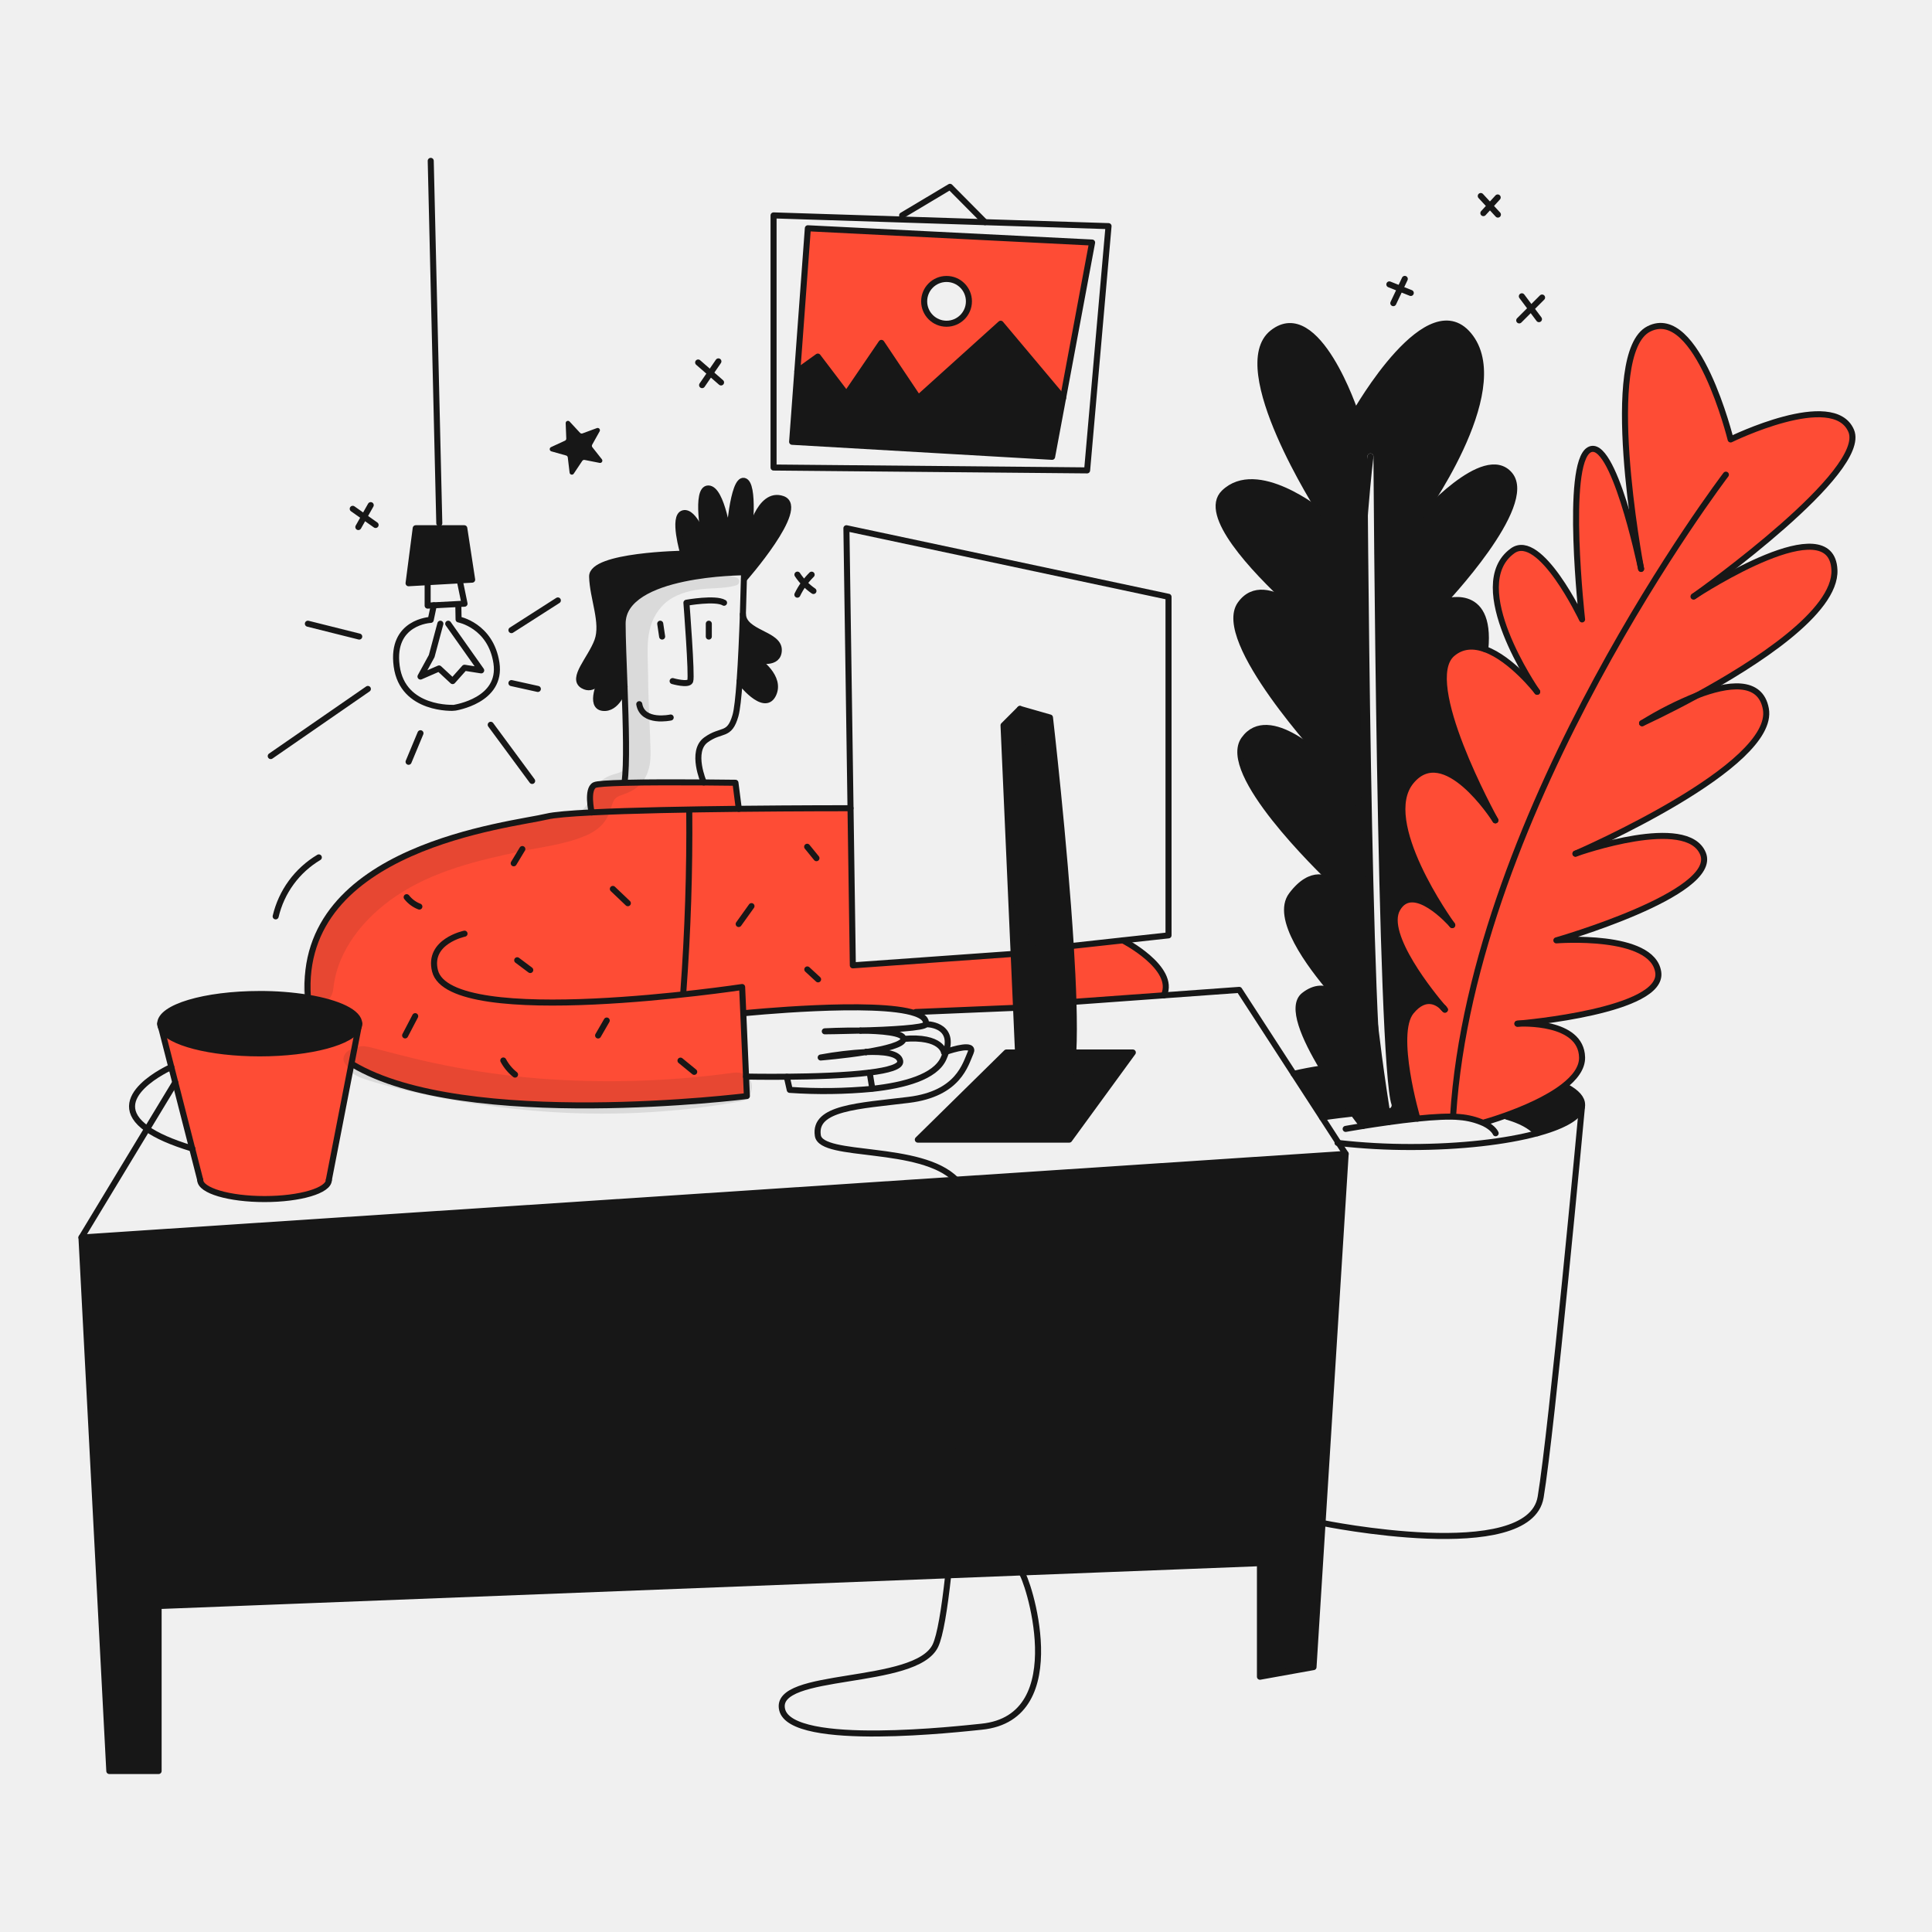
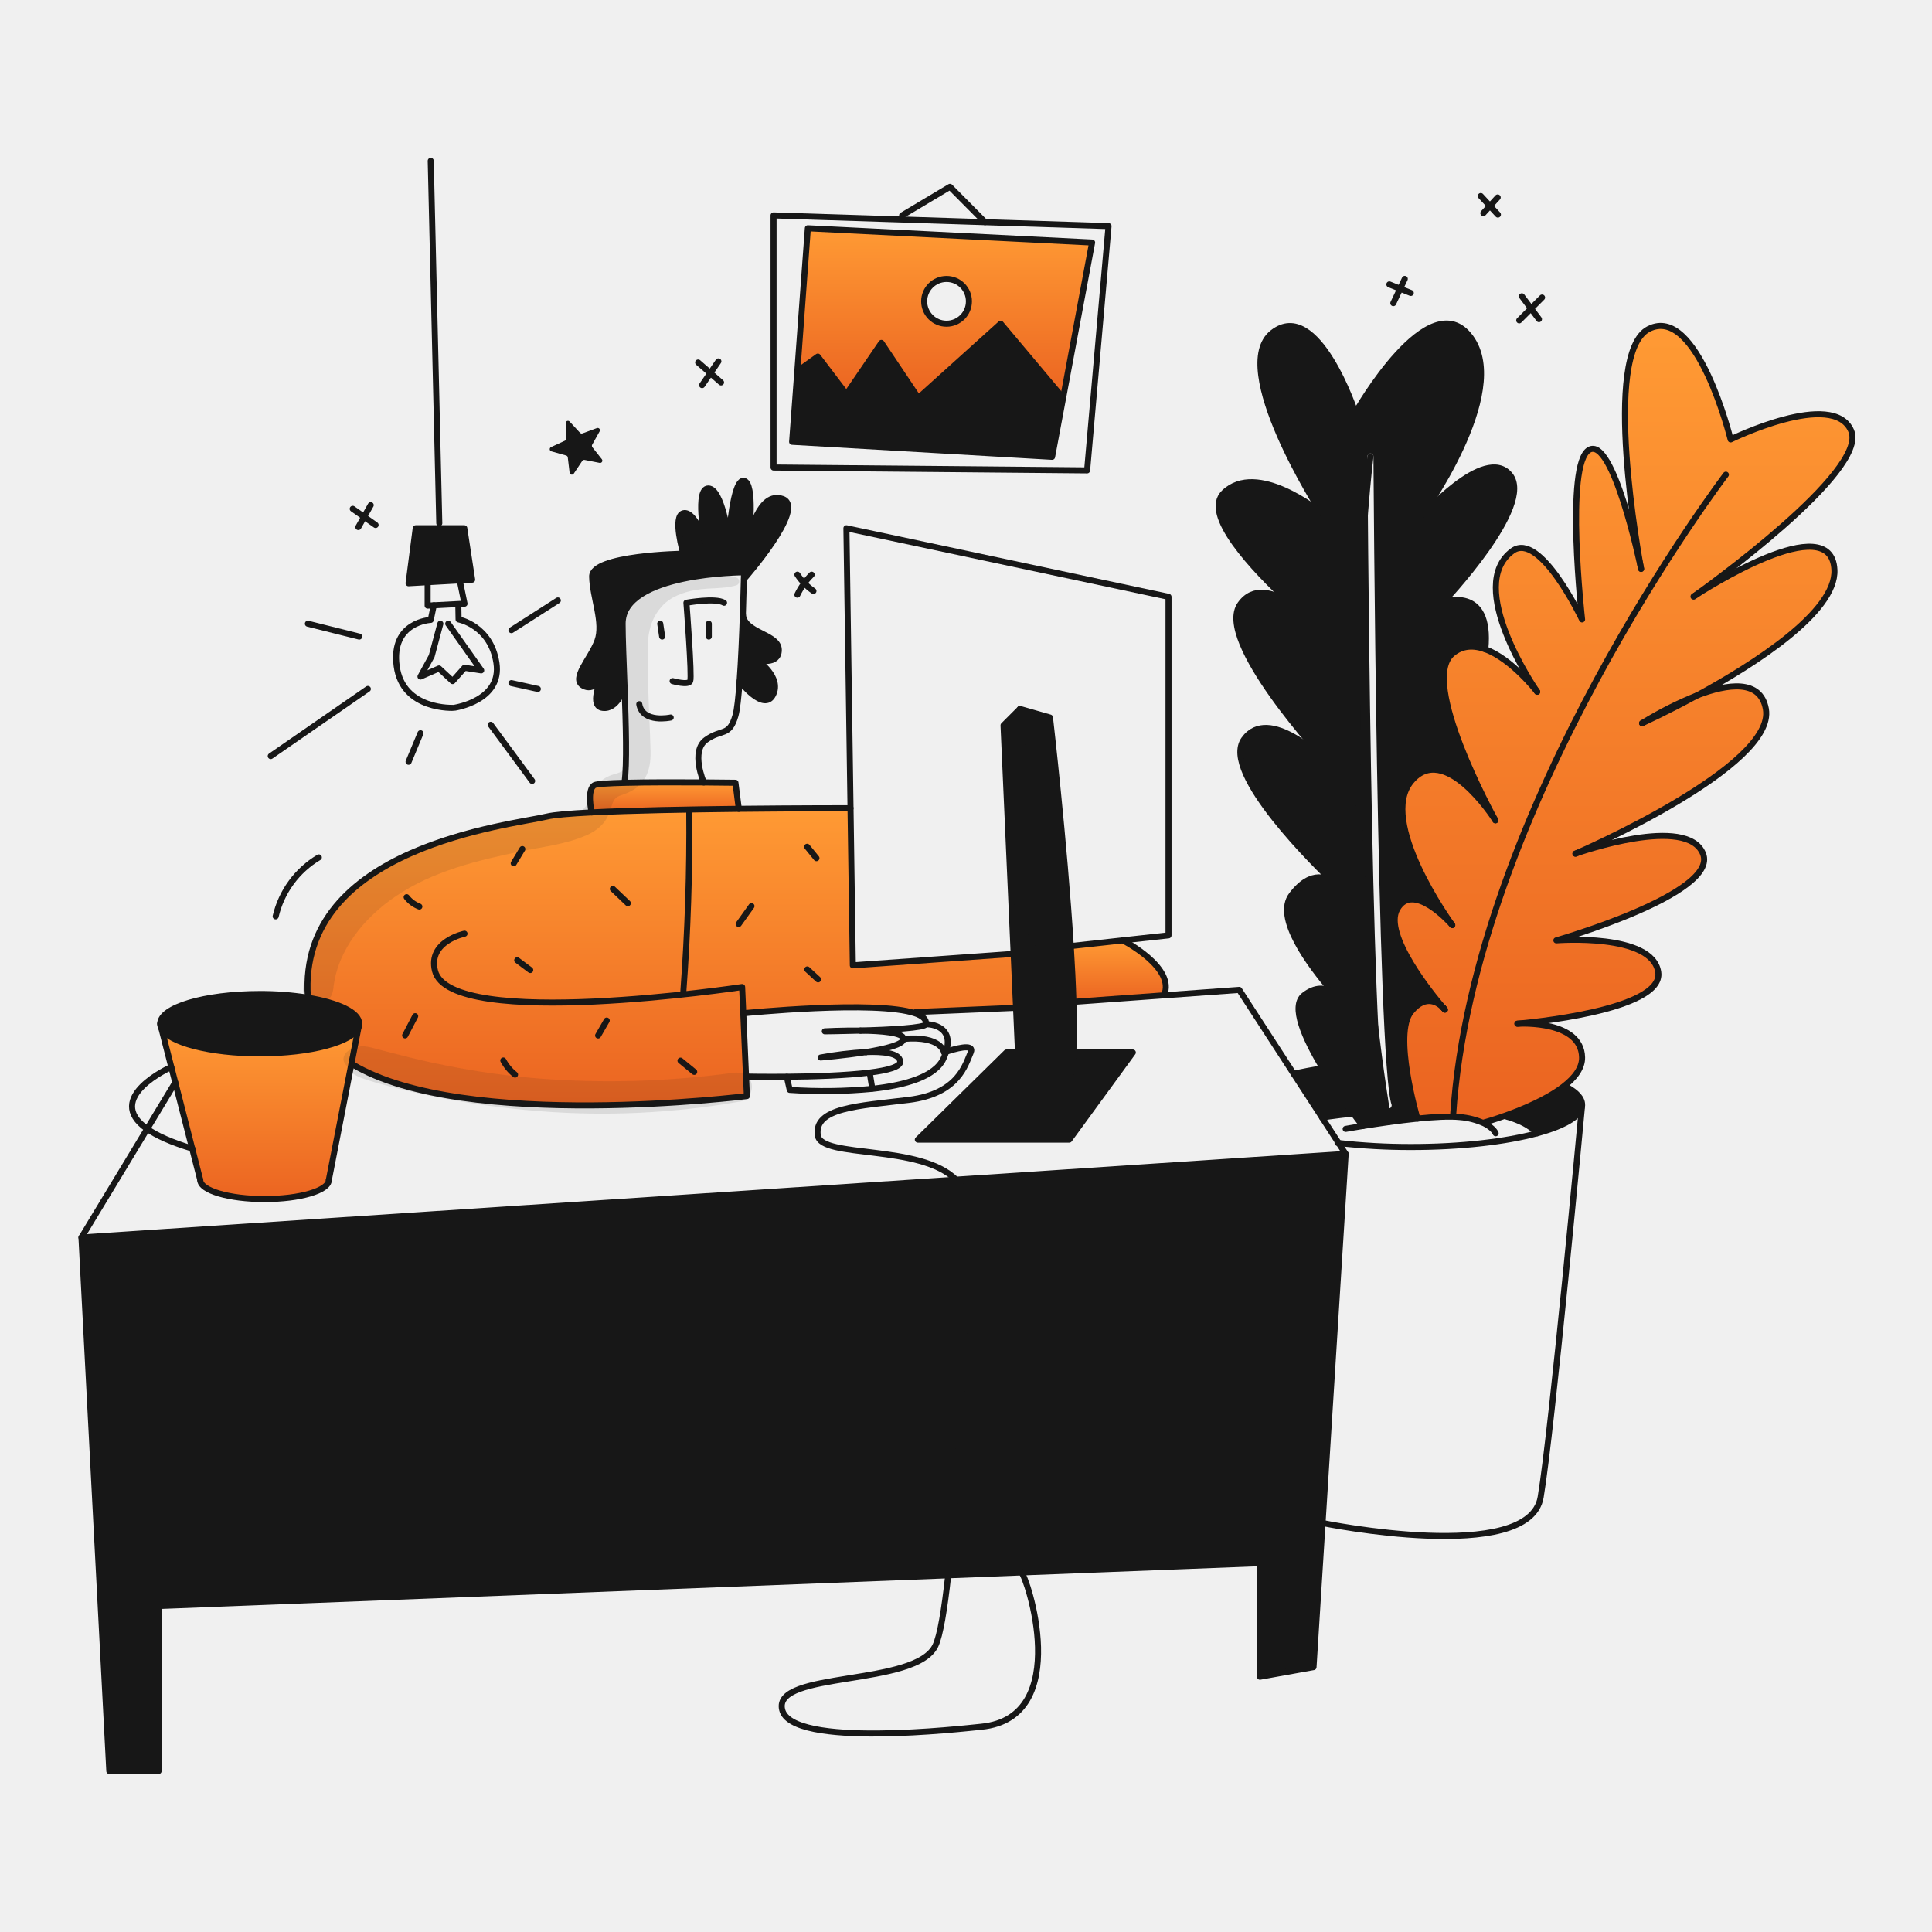
<svg xmlns="http://www.w3.org/2000/svg" width="960" height="960" viewBox="0 0 960 960" fill="none">
  <g clip-path="url(#clip0_510_1402)">
    <path fill-rule="evenodd" clip-rule="evenodd" d="M663.101 438.913C663.523 439.325 663.815 439.597 663.956 439.718C663.691 439.429 663.405 439.16 663.101 438.913ZM641.015 299.645C649.924 307.89 657.094 313.682 657.406 313.933C652.558 308.507 647.052 303.708 641.015 299.645ZM608.204 244.852C597.163 255.581 622.734 282.731 640.995 299.624C632.538 294.225 622.701 291.278 616.318 300.221C603.467 318.209 657.415 376.673 660.14 379.609C658.151 377.595 630.448 350.083 618.14 367.409C606.335 384.02 655.486 431.693 663.068 438.893C660.283 436.55 651.826 431.462 641.801 444.725C633.262 456.001 650.669 479.487 662.155 492.817C658.342 490.695 653.495 490.212 647.955 494.556C641.147 499.896 648.286 515.924 657.216 530.716C662.429 539.334 668.229 547.529 672.229 552.949C675.084 556.82 677.025 559.285 677.196 559.485C680.776 558.912 685.217 558.228 690.017 557.564C694.623 556.921 699.54 556.297 704.317 555.815C704.075 555 692.049 513.762 701.189 502.631C708.55 493.651 714.855 498.408 717.107 500.69C712.08 494.788 687.071 464.42 694.321 451.629C702.155 437.808 720.647 458.543 721.602 459.629C720.355 457.904 684.688 408.229 701.189 388.229C717.69 368.229 742.186 406.259 743.04 407.586C741.993 405.706 705.189 338.819 721.64 324.819C726.627 320.578 732.399 320.558 738.04 322.619C741.227 290.341 717.034 299.27 717.034 299.27C717.034 299.27 762.937 251.004 750.157 235.86C737.578 220.946 705.722 257.44 704.757 258.546C705.909 256.967 750.837 195.276 730.757 167.724C710.401 139.801 673.501 205.101 673.501 205.101C673.501 205.101 654.57 147.847 632.337 165.353C610.345 182.663 655.422 253.152 656.451 254.761L656.461 254.777L656.461 254.776C655.7 254.161 624.56 228.956 608.204 244.852ZM671.114 502.611C670.914 502.199 667.595 495.844 662.155 492.817C666.992 498.458 670.783 502.279 671.114 502.611ZM682.467 226.81C682.462 225.982 681.787 225.314 680.959 225.318C680.13 225.323 679.462 225.998 679.467 226.827L680.967 226.818C679.467 226.827 679.467 226.828 679.467 226.83L679.467 226.84L679.467 226.882L679.468 227.046L679.472 227.694C679.475 228.266 679.48 229.114 679.487 230.222C679.501 232.438 679.523 235.691 679.553 239.838C679.613 248.132 679.707 260.003 679.843 274.313C680.114 302.933 680.553 341.309 681.223 380.331C681.893 419.351 682.793 459.025 683.987 490.239C684.584 505.845 685.255 519.348 686.009 529.602C686.385 534.728 686.783 539.057 687.205 542.437C687.621 545.77 688.075 548.313 688.598 549.779C688.877 550.559 689.735 550.966 690.516 550.687C691.296 550.408 691.702 549.55 691.423 548.77C691.025 547.655 690.601 545.421 690.182 542.065C689.769 538.757 689.375 534.485 689 529.382C688.251 519.18 687.581 505.717 686.985 490.125C685.792 458.943 684.892 419.293 684.223 380.28C683.553 341.268 683.114 302.9 682.843 274.285C682.707 259.977 682.613 248.108 682.553 239.816C682.523 235.67 682.501 232.419 682.487 230.203C682.48 229.096 682.475 228.247 682.472 227.676L682.468 227.029L682.467 226.865L682.467 226.824L682.467 226.813C682.467 226.811 682.467 226.81 680.967 226.818L682.467 226.81Z" fill="#171717" />
    <path d="M778.615 540.212C783.441 542.857 786.125 545.793 786.125 548.88C786.125 549.051 786.115 549.223 786.095 549.393C785.595 554.682 777.237 559.479 763.823 563.109C760.565 559.388 755.265 556.723 748.722 554.853L748.48 554.169C756.967 551.113 768.692 546.195 776.797 539.961L778.615 540.212Z" fill="#171717" />
-     <path d="M717.406 501.036C717.677 501.358 717.858 501.579 717.939 501.66C717.868 501.569 717.687 501.338 717.406 501.036ZM815.95 359.354C816.463 359.123 828.197 353.773 843.281 345.538C858.434 339.746 874.754 337.363 877.449 352.265C882.578 380.692 785.824 422.885 782.877 424.165C785.09 423.38 838.343 404.738 846.217 424.195C854.261 444.075 773.345 467.263 773.345 467.263C773.345 467.263 821.138 463.472 823.974 483.11C826.749 502.296 757.256 508.39 754.058 508.661C756.099 508.551 785.673 507.193 786.125 525.373C786.256 530.733 782.395 535.66 776.794 539.964C768.689 546.198 756.964 551.116 748.477 554.172C742.213 556.435 737.708 557.672 737.708 557.672L737.457 558.185C733.639 556.457 729.549 555.405 725.37 555.077C720.342 554.554 712.549 554.997 704.314 555.832C704.072 555.017 692.046 513.779 701.186 502.648C708.547 493.668 714.852 498.425 717.104 500.707C712.077 494.807 687.068 464.437 694.318 451.646C702.152 437.82 720.644 458.555 721.599 459.646C720.352 457.916 684.675 408.232 701.186 388.246C717.697 368.26 742.186 406.276 743.037 407.603C741.992 405.723 705.188 338.834 721.637 324.836C726.625 320.593 732.397 320.573 738.037 322.636C751.037 327.383 763.357 343.17 763.809 343.743C762.974 342.536 727.619 291.082 751.572 273.736C765.297 263.792 786.122 307.804 786.122 307.804C786.122 307.804 777.474 230.669 789.601 223.57C801.447 216.651 814.79 279.538 815.434 282.605C814.67 278.563 795.584 175.544 819.245 163.478C843.378 151.17 859.94 218.371 859.94 218.371C859.94 218.371 911.04 193.292 919.85 214.107C928.387 234.289 846.75 292.707 841.729 296.291C846.154 293.391 910.147 252.137 911.514 283.199C912.439 304.094 871.845 329.977 843.278 345.553C833.779 349.337 824.634 353.955 815.95 359.354V359.354Z" fill="#ff462e" fill-opacity="0.96" />
+     <path d="M717.406 501.036C717.677 501.358 717.858 501.579 717.939 501.66C717.868 501.569 717.687 501.338 717.406 501.036ZM815.95 359.354C816.463 359.123 828.197 353.773 843.281 345.538C858.434 339.746 874.754 337.363 877.449 352.265C882.578 380.692 785.824 422.885 782.877 424.165C785.09 423.38 838.343 404.738 846.217 424.195C854.261 444.075 773.345 467.263 773.345 467.263C773.345 467.263 821.138 463.472 823.974 483.11C826.749 502.296 757.256 508.39 754.058 508.661C756.099 508.551 785.673 507.193 786.125 525.373C786.256 530.733 782.395 535.66 776.794 539.964C768.689 546.198 756.964 551.116 748.477 554.172C742.213 556.435 737.708 557.672 737.708 557.672L737.457 558.185C733.639 556.457 729.549 555.405 725.37 555.077C720.342 554.554 712.549 554.997 704.314 555.832C704.072 555.017 692.046 513.779 701.186 502.648C708.547 493.668 714.852 498.425 717.104 500.707C712.077 494.807 687.068 464.437 694.318 451.646C702.152 437.82 720.644 458.555 721.599 459.646C720.352 457.916 684.675 408.232 701.186 388.246C717.697 368.26 742.186 406.276 743.037 407.603C741.992 405.723 705.188 338.834 721.637 324.836C726.625 320.593 732.397 320.573 738.037 322.636C751.037 327.383 763.357 343.17 763.809 343.743C762.974 342.536 727.619 291.082 751.572 273.736C765.297 263.792 786.122 307.804 786.122 307.804C786.122 307.804 777.474 230.669 789.601 223.57C801.447 216.651 814.79 279.538 815.434 282.605C814.67 278.563 795.584 175.544 819.245 163.478C843.378 151.17 859.94 218.371 859.94 218.371C859.94 218.371 911.04 193.292 919.85 214.107C928.387 234.289 846.75 292.707 841.729 296.291C846.154 293.391 910.147 252.137 911.514 283.199C912.439 304.094 871.845 329.977 843.278 345.553C833.779 349.337 824.634 353.955 815.95 359.354V359.354Z" fill="url(#paint0_linear_510_1402)" />
    <path d="M642.834 533.586C647.128 532.57 651.844 531.675 656.912 530.911L657.212 530.73C662.42 539.348 668.222 547.543 672.225 552.963L671.651 553.385C662.712 554.36 656.91 555.275 656.91 555.275L642.834 533.586Z" fill="#171717" />
    <path d="M657.405 313.933C657.093 313.682 649.923 307.89 641.014 299.645C647.05 303.707 652.556 308.507 657.405 313.933V313.933Z" fill="#171717" />
-     <path d="M578.348 494.57L533.581 497.808L533.39 497.818C533.129 489.241 532.665 479.839 532.062 470.095L557.935 467.26C557.935 467.26 584.543 480.915 578.348 494.57Z" fill="#ff462e" fill-opacity="0.96" />
+     <path d="M578.348 494.57L533.581 497.808L533.39 497.818C533.129 489.241 532.665 479.839 532.062 470.095L557.935 467.26C557.935 467.26 584.543 480.915 578.348 494.57Z" fill="url(#paint1_linear_510_1402)" />
    <path d="M507.477 781.343H507.377C507.41 781.333 507.444 781.333 507.477 781.343Z" fill="#171717" />
    <path d="M562.893 522.976L531.309 566.276H456.062L500.076 522.976H504.875L505.851 522.936L504.875 500.774L503.689 473.974L498.651 360.427L506.817 352.262L521.729 356.525C521.729 356.525 528.857 418.206 532.065 470.092C532.665 479.836 533.132 489.238 533.393 497.815C533.665 507.438 533.675 516.026 533.323 522.915L534.68 522.975L562.893 522.976Z" fill="#171717" />
    <path d="M652.68 828.372L626.063 833.158V776.727L507.478 781.342C507.446 781.332 507.411 781.332 507.378 781.342L471.158 782.76C477.141 728.511 480.781 630.882 481.143 602.123C481.233 595.265 478.9 590.097 475.009 586.175L668.648 573.375L657.164 756.775L652.68 828.372Z" fill="#171717" />
    <path d="M481.142 602.124C480.78 630.883 477.142 728.512 471.157 782.761L78.811 798.025V880.008H54.312L40.48 614.895L475.008 586.176C478.9 590.101 481.232 595.266 481.142 602.124Z" fill="#171717" />
-     <path d="M542.661 120.516L528.242 197.772L497.231 160.858L456.305 197.772L437.964 170.381L420.578 195.881L406.378 177.188L396.178 184.498L401.407 113.426L542.661 120.516ZM481.454 149.737C481.454 147.537 480.802 145.387 479.58 143.557C478.358 141.728 476.621 140.303 474.589 139.461C472.556 138.619 470.32 138.398 468.163 138.827C466.005 139.256 464.023 140.316 462.468 141.871C460.912 143.426 459.853 145.408 459.423 147.566C458.994 149.723 459.214 151.959 460.056 153.992C460.898 156.024 462.324 157.761 464.153 158.983C465.982 160.205 468.132 160.858 470.332 160.858C471.792 160.858 473.239 160.571 474.588 160.012C475.938 159.453 477.164 158.634 478.197 157.601C479.23 156.569 480.049 155.343 480.608 153.993C481.166 152.644 481.454 151.197 481.454 149.737V149.737Z" fill="#ff462e" fill-opacity="0.96" />
+     <path d="M542.661 120.516L528.242 197.772L497.231 160.858L456.305 197.772L437.964 170.381L420.578 195.881L406.378 177.188L396.178 184.498L401.407 113.426L542.661 120.516ZM481.454 149.737C481.454 147.537 480.802 145.387 479.58 143.557C478.358 141.728 476.621 140.303 474.589 139.461C472.556 138.619 470.32 138.398 468.163 138.827C466.005 139.256 464.023 140.316 462.468 141.871C460.912 143.426 459.853 145.408 459.423 147.566C458.994 149.723 459.214 151.959 460.056 153.992C460.898 156.024 462.324 157.761 464.153 158.983C465.982 160.205 468.132 160.858 470.332 160.858C471.792 160.858 473.239 160.571 474.588 160.012C475.938 159.453 477.164 158.634 478.197 157.601C479.23 156.569 480.049 155.343 480.608 153.993C481.166 152.644 481.454 151.197 481.454 149.737V149.737Z" fill="url(#paint2_linear_510_1402)" />
    <path d="M456.306 197.771L497.232 160.857L528.243 197.771L522.783 226.993L393.6 219.531L396.184 184.498L406.38 177.188L420.579 195.881L437.965 170.38L456.306 197.771Z" fill="#171717" />
    <path d="M375.852 327.821C376.435 328.213 388.522 336.388 384.137 345.177C379.643 354.166 367.526 338.43 367.526 338.43H367.516C368.25 328.263 368.783 315.664 369.135 305.186C369.517 314.638 386.983 314.886 386.983 322.934C386.983 330.757 376.435 327.982 375.852 327.821Z" fill="#171717" />
-     <path d="M293.98 403.678C313.568 402.702 341.965 402.178 367.103 401.898C397.203 401.576 422.62 401.598 422.62 401.598L423.766 479.679L503.687 473.979L504.874 500.779L454.988 502.87L454.757 503.524C435.31 496.807 369.708 503.463 369.708 503.463L369.336 503.484L370.703 534.947L371.126 544.631C371.126 544.631 230.771 562.243 175.174 528.869L174.591 528.758L178.171 510.377C178.388 509.833 178.5 509.253 178.502 508.667C178.502 503.107 168.175 498.26 152.921 495.746L152.982 495.384C147.773 420.621 254.251 410 271.757 405.739C275.236 404.894 283.291 404.221 293.98 403.678Z" fill="#ff462e" fill-opacity="0.96" />
+     <path d="M293.98 403.678C313.568 402.702 341.965 402.178 367.103 401.898C397.203 401.576 422.62 401.598 422.62 401.598L423.766 479.679L503.687 473.979L504.874 500.779L454.988 502.87L454.757 503.524C435.31 496.807 369.708 503.463 369.708 503.463L369.336 503.484L370.703 534.947L371.126 544.631C371.126 544.631 230.771 562.243 175.174 528.869L174.591 528.758L178.171 510.377C178.388 509.833 178.5 509.253 178.502 508.667C178.502 503.107 168.175 498.26 152.921 495.746L152.982 495.384C147.773 420.621 254.251 410 271.757 405.739C275.236 404.894 283.291 404.221 293.98 403.678Z" fill="url(#paint3_linear_510_1402)" />
    <path d="M299.872 335.08C299.832 335.15 299.782 335.271 299.711 335.422C299.782 335.271 299.842 335.15 299.872 335.08ZM299.572 335.704C298.472 337.785 294.836 343.617 289.737 340.681C283.583 337.131 293.518 327.428 296.837 318.438C300.156 309.448 294.474 297.138 294.237 286.492C294 275.846 339.547 275.139 339.547 275.139C339.547 275.139 333.987 256.446 339.547 255.028C344.937 253.651 350.005 268.08 350.307 268.945C350.085 267.799 345.269 242.72 351.966 242.72C358.834 242.72 362.142 267.799 362.142 267.799C362.142 267.799 364.032 237.753 369.714 238.939C375.234 240.096 372.258 266.29 372.087 267.739C372.358 266.439 377.155 243.787 388.88 247.93C400.946 252.194 369.714 287.679 369.714 287.679H369.643C369.694 285.579 369.714 284.371 369.714 284.371C369.714 284.371 309.371 284.371 309.381 309.922C309.391 317.022 309.881 328.776 310.336 341.235C310.004 342.321 306.626 352.698 299.446 351.735C292.833 350.847 298.113 338.77 299.571 335.701L299.572 335.704Z" fill="#171717" />
-     <path d="M367.101 401.901C341.963 402.182 313.566 402.701 293.978 403.681C293.887 403.289 291.464 392.217 295.416 390.126C296.532 389.533 302.404 389.181 310.328 388.98C321.942 388.68 337.94 388.708 349.715 388.789C358.856 388.859 365.442 388.949 365.442 388.949L367.101 401.901Z" fill="#ff462e" fill-opacity="0.96" />
+     <path d="M367.101 401.901C341.963 402.182 313.566 402.701 293.978 403.681C293.887 403.289 291.464 392.217 295.416 390.126C296.532 389.533 302.404 389.181 310.328 388.98C321.942 388.68 337.94 388.708 349.715 388.789C358.856 388.859 365.442 388.949 365.442 388.949L367.101 401.901Z" fill="url(#paint4_linear_510_1402)" />
    <path d="M230.701 262.479L234.612 288.03L228.438 288.382L212.49 289.277L203.018 289.81L206.567 262.479H230.701Z" fill="#171717" />
    <path d="M178.171 510.377C175.335 517.717 154.419 523.409 129.049 523.409C104.303 523.409 83.8 517.989 80.18 510.909L79.607 508.666C79.607 500.521 101.739 493.915 129.049 493.915C137.043 493.883 145.026 494.495 152.921 495.745C168.175 498.259 178.502 503.106 178.502 508.666L178.171 510.377Z" fill="#171717" />
-     <path d="M174.591 528.759L163.391 586.347C163.391 591.576 149.091 595.809 131.455 595.809C113.819 595.809 99.508 591.576 99.508 586.347L95.508 570.701H95.498L87.092 537.859L85.121 530.197L80.18 510.911C83.8 517.99 104.303 523.411 129.049 523.411C154.419 523.411 175.335 517.719 178.171 510.379L174.591 528.759Z" fill="#ff462e" fill-opacity="0.96" />
+     <path d="M174.591 528.759L163.391 586.347C163.391 591.576 149.091 595.809 131.455 595.809C113.819 595.809 99.508 591.576 99.508 586.347L95.508 570.701H95.498L87.092 537.859L85.121 530.197L80.18 510.911C83.8 517.99 104.303 523.411 129.049 523.411C154.419 523.411 175.335 517.719 178.171 510.379L174.591 528.759Z" fill="url(#paint5_linear_510_1402)" />
    <path d="M40.48 614.895L54.316 880.008H78.811V798.025L471.157 782.761L507.377 781.343H507.477L626.062 776.728V833.159L652.68 828.373L657.164 756.778L668.647 573.375L475.008 586.176L40.48 614.895Z" stroke="#171717" stroke-width="3" stroke-linecap="round" stroke-linejoin="round" />
    <path d="M504.872 522.977H500.076L456.062 566.276H531.309L562.893 522.977H534.677" stroke="#171717" stroke-width="3" stroke-linecap="round" stroke-linejoin="round" />
    <path d="M506.814 544.626L505.848 522.936L504.873 500.774L503.686 473.974L498.648 360.427L506.814 352.262C506.814 352.262 516.105 518.831 514.979 544.624" stroke="#171717" stroke-width="3" stroke-linecap="round" stroke-linejoin="round" />
    <path d="M506.814 352.266L521.726 356.529C521.726 356.529 528.855 418.21 532.063 470.096C532.663 479.84 533.129 489.242 533.39 497.819C533.662 507.442 533.672 516.03 533.32 522.919C532.998 529.304 532.355 534.231 531.309 537.178" stroke="#171717" stroke-width="3" stroke-linecap="round" stroke-linejoin="round" />
    <path d="M503.686 473.977L423.765 479.678L422.619 401.597L420.578 262.479L580.631 296.547V464.776L557.936 467.26L532.063 470.095H532.053" stroke="#171717" stroke-width="3" stroke-linecap="round" stroke-linejoin="round" />
    <path d="M214.029 79.932L218.282 259.996" stroke="#171717" stroke-width="3" stroke-linecap="round" stroke-linejoin="round" />
    <path d="M228.438 288.382L234.612 288.03L230.701 262.479H206.567L203.018 289.81L212.49 289.277L228.438 288.382Z" stroke="#171717" stroke-width="3" stroke-linecap="round" stroke-linejoin="round" />
    <path d="M212.49 289.276V300.931L215.557 300.77L227.704 300.136L230.821 299.975L228.438 288.381" stroke="#171717" stroke-width="3" stroke-linecap="round" stroke-linejoin="round" />
    <path d="M215.556 300.771L214.028 308.021C214.028 308.021 194.148 308.856 197.104 330.978C200.06 353.1 225.504 351.792 225.853 351.677C226.202 351.562 249.513 348.128 246.678 329.435C243.843 310.742 227.864 307.784 227.864 307.784L227.743 300.927" stroke="#171717" stroke-width="3" stroke-linecap="round" stroke-linejoin="round" />
    <path d="M218.814 309.92L214.5 326.009L208.939 336.175L218.16 332.153L224.908 338.428L230.82 331.801L239.106 333.108L222.715 309.92" stroke="#171717" stroke-width="3" stroke-linecap="round" stroke-linejoin="round" />
    <path d="M175.174 528.87C230.774 562.244 371.126 544.627 371.126 544.627L370.703 534.943L369.336 503.48L368.763 490.448C368.763 490.448 223.642 512.338 216.15 482.403C212.49 467.732 230.821 463.941 230.821 463.941" stroke="#171717" stroke-width="3" stroke-linecap="round" stroke-linejoin="round" />
    <path d="M422.62 401.6C422.62 401.6 397.2 401.58 367.103 401.9C341.965 402.181 313.568 402.7 293.98 403.68C283.291 404.223 275.236 404.896 271.757 405.741C254.251 410 147.773 420.621 152.982 495.384" stroke="#171717" stroke-width="3" stroke-linecap="round" stroke-linejoin="round" />
    <path d="M293.98 403.689V403.679C293.889 403.287 291.466 392.215 295.418 390.124C296.534 389.531 302.406 389.179 310.33 388.978C321.944 388.678 337.942 388.706 349.717 388.787C358.858 388.857 365.444 388.947 365.444 388.947L367.101 401.901V401.911" stroke="#171717" stroke-width="3" stroke-linecap="round" stroke-linejoin="round" />
    <path d="M349.717 388.786C349.717 388.786 342.97 373.33 350.783 367.649C358.596 361.968 362.377 366.231 365.444 355.582C366.269 352.727 366.953 346.311 367.516 338.428C368.25 328.261 368.783 315.662 369.135 305.184C369.386 297.723 369.547 291.338 369.635 287.677C369.686 285.577 369.706 284.369 369.706 284.369C369.706 284.369 309.363 284.369 309.373 309.92C309.383 317.02 309.873 328.774 310.328 341.233C311.002 359.926 311.595 380.218 310.318 388.733" stroke="#171717" stroke-width="3" stroke-linecap="round" stroke-linejoin="round" />
    <path d="M375.852 327.821C376.435 327.982 386.983 330.757 386.983 322.934C386.983 314.89 369.517 314.634 369.135 305.186" stroke="#171717" stroke-width="3" stroke-linecap="round" stroke-linejoin="round" />
    <path d="M367.525 338.43C367.525 338.43 379.642 354.166 384.136 345.177C388.521 336.388 376.436 328.213 375.851 327.821C375.846 327.815 375.839 327.811 375.831 327.811" stroke="#171717" stroke-width="3" stroke-linecap="round" stroke-linejoin="round" />
    <path d="M299.57 335.701C298.112 338.767 292.832 350.844 299.439 351.729C306.619 352.694 309.997 342.317 310.329 341.229L310.359 341.139" stroke="#171717" stroke-width="3" stroke-linecap="round" stroke-linejoin="round" />
    <path d="M299.872 335.08C299.832 335.15 299.782 335.271 299.711 335.422" stroke="#171717" stroke-width="3" stroke-linecap="round" stroke-linejoin="round" />
    <path d="M299.711 335.422C299.782 335.271 299.842 335.15 299.872 335.08C299.886 335.062 299.896 335.042 299.902 335.02C299.908 335.015 299.912 335.008 299.913 335" stroke="#171717" stroke-width="3" stroke-linecap="round" stroke-linejoin="round" />
    <path d="M299.71 335.422C299.668 335.496 299.631 335.573 299.6 335.653C299.588 335.668 299.578 335.686 299.57 335.704" stroke="#171717" stroke-width="3" stroke-linecap="round" stroke-linejoin="round" />
    <path d="M350.3 268.945C350 268.08 344.93 253.651 339.54 255.028C333.98 256.446 339.54 275.139 339.54 275.139C339.54 275.139 293.999 275.839 294.23 286.492C294.461 297.145 300.143 309.449 296.83 318.438C293.517 327.427 283.576 337.131 289.73 340.681C294.83 343.617 298.469 337.781 299.565 335.704" stroke="#171717" stroke-width="3" stroke-linecap="round" stroke-linejoin="round" />
    <path d="M372.08 267.738C372.251 266.29 375.227 240.097 369.707 238.939C364.025 237.753 362.135 267.798 362.135 267.798C362.135 267.798 358.827 242.719 351.959 242.719C345.259 242.719 350.078 267.798 350.3 268.944C350.305 268.957 350.308 268.971 350.31 268.984" stroke="#171717" stroke-width="3" stroke-linecap="round" stroke-linejoin="round" />
    <path d="M369.707 287.678C369.707 287.678 400.939 252.193 388.873 247.929C377.148 243.786 372.351 266.441 372.08 267.738C372.075 267.758 372.071 267.779 372.07 267.799" stroke="#171717" stroke-width="3" stroke-linecap="round" stroke-linejoin="round" />
    <path d="M333.267 356.528C333.267 356.528 319.31 359.605 317.65 349.902" stroke="#171717" stroke-width="3" stroke-linecap="round" stroke-linejoin="round" />
    <path d="M334.221 338.428C334.221 338.428 342.021 340.68 342.969 338.428C343.917 336.176 341.079 299.503 341.079 299.503C341.079 299.503 355.508 296.908 359.772 299.503" stroke="#171717" stroke-width="3" stroke-linecap="round" stroke-linejoin="round" />
    <path d="M352.201 309.92V316.305" stroke="#171717" stroke-width="3" stroke-linecap="round" stroke-linejoin="round" />
    <path d="M328.068 309.92L329.013 316.305" stroke="#171717" stroke-width="3" stroke-linecap="round" stroke-linejoin="round" />
    <path d="M40.48 614.895L73.121 560.947L87.088 537.859" stroke="#171717" stroke-width="3" stroke-linecap="round" stroke-linejoin="round" />
    <path d="M448.191 109.073L384.379 107.031V232.313L540.179 233.731L550.827 112.361L489.449 110.4L448.191 109.073Z" stroke="#171717" stroke-width="3" stroke-linecap="round" stroke-linejoin="round" />
    <path d="M528.243 197.771L542.662 120.515L401.413 113.426L396.184 184.498L393.6 219.531L522.783 226.993L528.243 197.771Z" stroke="#171717" stroke-width="3" stroke-linecap="round" stroke-linejoin="round" />
    <path d="M448.26 107.03L472.032 92.832L489.448 110.389" stroke="#171717" stroke-width="3" stroke-linecap="round" stroke-linejoin="round" />
    <path d="M427.566 512.101C441.905 511.669 459.794 510.764 460.086 508.901C460.458 506.537 458.437 504.788 454.756 503.521C435.309 496.804 369.707 503.46 369.707 503.46" stroke="#171717" stroke-width="3" stroke-linecap="round" stroke-linejoin="round" />
    <path d="M427.566 512.1C418.436 511.979 409.838 512.452 409.838 512.452C409.838 512.452 417.9 512.378 427.566 512.1Z" stroke="#171717" stroke-width="3" stroke-linecap="round" stroke-linejoin="round" />
    <path d="M430.311 522.765C439.911 521.206 448.964 519.004 448.964 516.229C448.964 513.082 437.913 512.217 427.564 512.096" stroke="#171717" stroke-width="3" stroke-linecap="round" stroke-linejoin="round" />
    <path d="M430.291 522.766C422.744 523.192 415.231 524.094 407.797 525.466C407.797 525.466 419.4 524.526 430.291 522.766Z" stroke="#171717" stroke-width="3" stroke-linecap="round" stroke-linejoin="round" />
    <path d="M430.291 522.766H430.311" stroke="#171717" stroke-width="3" stroke-linecap="round" stroke-linejoin="round" />
    <path d="M370.701 534.943C370.701 534.943 379.409 535.124 390.943 535.024C403.864 534.913 420.335 534.44 432.13 532.952C441.311 531.806 447.656 530.036 447.314 527.352C446.781 523.252 438.898 522.425 430.314 522.767" stroke="#171717" stroke-width="3" stroke-linecap="round" stroke-linejoin="round" />
    <path d="M390.945 535.054L392.423 541.554C406.091 542.493 419.812 542.315 433.45 541.021C449.317 539.291 464.672 535.168 468.845 525.938C469.336 524.858 469.762 523.75 470.122 522.619C474.446 508.702 460.087 508.904 460.087 508.904" stroke="#171717" stroke-width="3" stroke-linecap="round" stroke-linejoin="round" />
    <path d="M448.965 516.23C468.131 514.581 469.076 522.977 469.076 522.977C469.076 522.977 469.468 522.836 470.122 522.615C473.611 521.439 484.522 518.09 482.329 522.977C479.729 528.769 476.417 543.44 451.57 546.517C426.723 549.594 404.248 550.308 406.38 564.265C408.13 575.688 457.442 568.408 475.009 586.176C478.9 590.098 481.233 595.266 481.143 602.124C480.781 630.883 477.143 728.512 471.158 782.761C469.277 799.906 467.146 812.716 464.823 817.661C455.123 838.244 384.137 830.079 388.632 849.486C393.127 868.893 478.418 858.908 487.649 858.003C533.703 853.458 510.012 782.503 507.478 781.34C507.446 781.33 507.411 781.33 507.378 781.34" stroke="#171717" stroke-width="3" stroke-linecap="round" stroke-linejoin="round" />
    <path d="M433.428 540.845L432.131 532.951" stroke="#171717" stroke-width="3" stroke-linecap="round" stroke-linejoin="round" />
    <path d="M454.988 502.866L504.874 500.775" stroke="#171717" stroke-width="3" stroke-linecap="round" stroke-linejoin="round" />
    <path d="M668.648 573.375L665.128 567.955L656.913 555.275L642.835 533.586L615.776 491.865L578.349 494.57L533.582 497.808" stroke="#171717" stroke-width="3" stroke-linecap="round" stroke-linejoin="round" />
    <path d="M557.936 467.26C557.936 467.26 584.543 480.915 578.348 494.57" stroke="#171717" stroke-width="3" stroke-linecap="round" stroke-linejoin="round" />
    <path d="M396.184 184.498L406.38 177.188L420.579 195.881L437.965 170.38L456.306 197.771L497.232 160.857L528.243 197.771" stroke="#171717" stroke-width="3" stroke-linecap="round" stroke-linejoin="round" />
    <path d="M470.332 160.857C476.474 160.857 481.453 155.878 481.453 149.736C481.453 143.594 476.474 138.615 470.332 138.615C464.19 138.615 459.211 143.594 459.211 149.736C459.211 155.878 464.19 160.857 470.332 160.857Z" stroke="#171717" stroke-width="3" stroke-linecap="round" stroke-linejoin="round" />
    <path d="M657.164 756.777C657.164 756.777 759.864 777.793 765.543 743.906C771.123 710.541 785.664 554.26 786.116 549.393C786.122 549.352 786.125 549.312 786.126 549.271" stroke="#171717" stroke-width="3" stroke-linecap="round" stroke-linejoin="round" />
    <path d="M778.614 540.211C783.44 542.856 786.125 545.792 786.125 548.879C786.125 549.05 786.115 549.222 786.095 549.392C785.595 554.681 777.236 559.478 763.822 563.108C748.296 567.308 725.983 569.945 701.186 569.945C689.138 569.968 677.099 569.303 665.127 567.954L664.615 567.894" stroke="#171717" stroke-width="3" stroke-linecap="round" stroke-linejoin="round" />
    <path d="M642.834 533.585C647.128 532.569 651.844 531.674 656.912 530.91" stroke="#171717" stroke-width="3" stroke-linecap="round" stroke-linejoin="round" />
    <path d="M722.043 554.329C731.857 401.013 857.581 235.861 857.581 235.861" stroke="#171717" stroke-width="3" stroke-linecap="round" stroke-linejoin="round" />
    <path d="M748.719 554.854C755.265 556.724 760.564 559.388 763.819 563.109" stroke="#171717" stroke-width="3" stroke-linecap="round" stroke-linejoin="round" />
    <path d="M656.912 555.275C656.912 555.275 662.712 554.36 671.653 553.385" stroke="#171717" stroke-width="3" stroke-linecap="round" stroke-linejoin="round" />
    <path d="M753.949 508.667C753.986 508.666 754.023 508.663 754.059 508.657C756.1 508.547 785.674 507.189 786.126 525.369C786.257 530.729 782.396 535.656 776.795 539.96C768.69 546.194 756.965 551.112 748.478 554.168C742.214 556.431 737.709 557.668 737.709 557.668" stroke="#171717" stroke-width="3" stroke-linecap="round" stroke-linejoin="round" />
    <path d="M782.808 424.192C782.808 424.192 782.828 424.182 782.878 424.162C785.091 423.377 838.344 404.735 846.218 424.192C854.262 444.072 773.346 467.26 773.346 467.26C773.346 467.26 821.139 463.469 823.975 483.107C826.75 502.293 757.257 508.387 754.059 508.658" stroke="#171717" stroke-width="3" stroke-linecap="round" stroke-linejoin="round" />
    <path d="M815.93 359.363C815.938 359.362 815.945 359.359 815.95 359.353C824.634 353.949 833.78 349.325 843.281 345.537C858.434 339.745 874.754 337.362 877.449 352.264C882.578 380.691 785.824 422.884 782.877 424.164" stroke="#171717" stroke-width="3" stroke-linecap="round" stroke-linejoin="round" />
    <path d="M841.492 296.436C841.492 296.436 841.572 296.386 841.733 296.275C846.158 293.375 910.151 252.121 911.518 283.183C912.443 304.078 871.849 329.961 843.282 345.537C828.198 353.772 816.464 359.122 815.951 359.353" stroke="#171717" stroke-width="3" stroke-linecap="round" stroke-linejoin="round" />
    <path d="M815.457 282.712C815.448 282.679 815.441 282.645 815.437 282.611V282.592C814.673 278.55 795.587 175.531 819.248 163.465C843.381 151.157 859.943 218.358 859.943 218.358C859.943 218.358 911.043 193.279 919.853 214.094C928.39 234.276 846.753 292.694 841.732 296.278" stroke="#171717" stroke-width="3" stroke-linecap="round" stroke-linejoin="round" />
    <path d="M763.822 343.748C763.821 343.74 763.817 343.733 763.812 343.728C762.977 342.521 727.622 291.067 751.575 273.721C765.3 263.777 786.125 307.789 786.125 307.789C786.125 307.789 777.477 230.654 789.604 223.555C801.45 216.636 814.793 279.523 815.437 282.59" stroke="#171717" stroke-width="3" stroke-linecap="round" stroke-linejoin="round" />
    <path d="M743.059 407.631C743.049 407.619 743.042 407.605 743.038 407.59C741.993 405.71 705.189 338.821 721.638 324.823C726.626 320.58 732.398 320.56 738.038 322.623C751.038 327.37 763.358 343.157 763.81 343.73" stroke="#171717" stroke-width="3" stroke-linecap="round" stroke-linejoin="round" />
    <path d="M721.639 459.689C721.628 459.676 721.618 459.663 721.609 459.649L721.599 459.639C720.352 457.909 684.675 408.225 701.186 388.239C717.697 368.253 742.186 406.269 743.037 407.596" stroke="#171717" stroke-width="3" stroke-linecap="round" stroke-linejoin="round" />
    <path d="M717.1 500.7C712.073 494.8 687.065 464.43 694.315 451.639C702.149 437.813 720.64 458.548 721.595 459.639" stroke="#171717" stroke-width="3" stroke-linecap="round" stroke-linejoin="round" />
    <path d="M717.939 501.659C717.858 501.578 717.677 501.359 717.406 501.035" stroke="#171717" stroke-width="3" stroke-linecap="round" stroke-linejoin="round" />
    <path d="M717.406 501.035C717.687 501.335 717.868 501.568 717.939 501.659C717.959 501.679 717.959 501.689 717.969 501.699L717.979 501.709" stroke="#171717" stroke-width="3" stroke-linecap="round" stroke-linejoin="round" />
    <path d="M717.407 501.035L717.145 500.743C717.135 500.733 717.125 500.713 717.105 500.703" stroke="#171717" stroke-width="3" stroke-linecap="round" stroke-linejoin="round" />
    <path d="M704.315 555.839V555.829C704.073 555.014 692.047 513.776 701.187 502.645C708.548 493.665 714.853 498.422 717.105 500.704" stroke="#171717" stroke-width="3" stroke-linecap="round" stroke-linejoin="round" />
    <path d="M680.966 226.812C680.966 226.812 661.358 382.472 690.016 557.578" stroke="#171717" stroke-width="3" stroke-linecap="round" stroke-linejoin="round" />
    <path d="M704.736 258.577L704.756 258.557V258.547C705.721 257.441 737.577 220.947 750.156 235.861C762.936 251.005 717.033 299.271 717.033 299.271C717.033 299.271 741.226 290.342 738.039 322.62" stroke="#171717" stroke-width="3" stroke-linecap="round" stroke-linejoin="round" />
    <path d="M656.471 254.787L656.461 254.777C655.767 253.691 610.261 182.729 632.337 165.353C654.57 147.847 673.501 205.101 673.501 205.101C673.501 205.101 710.401 139.801 730.757 167.724C750.837 195.276 705.909 256.967 704.757 258.546" stroke="#171717" stroke-width="3" stroke-linecap="round" stroke-linejoin="round" />
    <path d="M640.995 299.625C622.734 282.732 597.163 255.582 608.204 244.853C624.564 228.953 655.716 254.175 656.461 254.778" stroke="#171717" stroke-width="3" stroke-linecap="round" stroke-linejoin="round" />
    <path d="M657.415 313.943L657.405 313.933C657.093 313.682 649.923 307.89 641.014 299.645" stroke="#171717" stroke-width="3" stroke-linecap="round" stroke-linejoin="round" />
    <path d="M641.014 299.645C647.05 303.707 652.556 308.507 657.405 313.933" stroke="#171717" stroke-width="3" stroke-linecap="round" stroke-linejoin="round" />
    <path d="M641.014 299.644C641.014 299.633 641.004 299.633 640.994 299.623" stroke="#171717" stroke-width="3" stroke-linecap="round" stroke-linejoin="round" />
    <path d="M660.141 379.606C657.416 376.67 603.468 318.206 616.319 300.218C622.704 291.278 632.538 294.224 640.995 299.623" stroke="#171717" stroke-width="3" stroke-linecap="round" stroke-linejoin="round" />
    <path d="M660.251 379.716L660.241 379.706L660.201 379.666" stroke="#171717" stroke-width="3" stroke-linecap="round" stroke-linejoin="round" />
    <path d="M660.201 379.666L660.241 379.706" stroke="#171717" stroke-width="3" stroke-linecap="round" stroke-linejoin="round" />
    <path d="M660.201 379.665C660.186 379.641 660.165 379.62 660.141 379.605" stroke="#171717" stroke-width="3" stroke-linecap="round" stroke-linejoin="round" />
    <path d="M663.066 438.893C655.484 431.693 606.333 384.02 618.138 367.409C630.446 350.083 658.149 377.595 660.138 379.609" stroke="#171717" stroke-width="3" stroke-linecap="round" stroke-linejoin="round" />
    <path d="M663.951 439.717C663.81 439.596 663.518 439.324 663.096 438.912" stroke="#171717" stroke-width="3" stroke-linecap="round" stroke-linejoin="round" />
    <path d="M663.1 438.912C663.404 439.16 663.689 439.429 663.955 439.717C663.972 439.74 663.992 439.76 664.015 439.777C664.025 439.787 664.035 439.787 664.035 439.797L664.045 439.807" stroke="#171717" stroke-width="3" stroke-linecap="round" stroke-linejoin="round" />
    <path d="M663.1 438.913C663.09 438.913 663.08 438.903 663.07 438.893" stroke="#171717" stroke-width="3" stroke-linecap="round" stroke-linejoin="round" />
    <path d="M671.131 502.645C671.131 502.645 671.131 502.635 671.11 502.625C670.779 502.293 666.988 498.472 662.151 492.831C650.668 479.487 633.261 456.001 641.8 444.725C651.825 431.462 660.282 436.55 663.067 438.893" stroke="#171717" stroke-width="3" stroke-linecap="round" stroke-linejoin="round" />
    <path d="M677.194 559.508V559.498C677.023 559.298 675.082 556.833 672.227 552.962C668.227 547.542 662.427 539.347 657.214 530.729C648.284 515.937 641.145 499.909 647.953 494.569C653.493 490.225 658.34 490.708 662.153 492.83C667.593 495.857 670.911 502.212 671.112 502.624" stroke="#171717" stroke-width="3" stroke-linecap="round" stroke-linejoin="round" />
    <path d="M178.5 508.667C178.499 509.253 178.386 509.833 178.169 510.377C175.333 517.717 154.417 523.409 129.047 523.409C104.301 523.409 83.799 517.989 80.178 510.909C79.806 510.22 79.609 509.45 79.606 508.666C79.606 500.521 101.737 493.915 129.047 493.915C137.041 493.883 145.024 494.495 152.919 495.745C168.174 498.26 178.5 503.107 178.5 508.667Z" stroke="#171717" stroke-width="3" stroke-linecap="round" stroke-linejoin="round" />
    <path d="M163.389 586.346C163.389 591.575 149.089 595.808 131.453 595.808C113.817 595.808 99.506 591.575 99.506 586.346" stroke="#171717" stroke-width="3" stroke-linecap="round" stroke-linejoin="round" />
    <path d="M178.502 508.668L178.171 510.378L174.591 528.759L163.389 586.347" stroke="#171717" stroke-width="3" stroke-linecap="round" stroke-linejoin="round" />
    <path d="M95.504 570.701L99.506 586.347" stroke="#171717" stroke-width="3" stroke-linecap="round" stroke-linejoin="round" />
    <path d="M79.607 508.668L80.18 510.911L85.117 530.197L87.088 537.859L95.494 570.701" stroke="#171717" stroke-width="3" stroke-linecap="round" stroke-linejoin="round" />
    <path d="M85.116 530.201C85.116 530.201 50.897 545.375 73.116 560.951C77.792 564.229 84.961 567.527 95.489 570.705H95.499" stroke="#171717" stroke-width="3" stroke-linecap="round" stroke-linejoin="round" />
    <path d="M668.648 560.946C668.648 560.946 672.016 560.332 677.195 559.498C680.775 558.925 685.219 558.241 690.016 557.577C694.621 556.934 699.538 556.31 704.316 555.828C712.551 554.993 720.344 554.55 725.372 555.073C729.551 555.401 733.641 556.453 737.459 558.181C742.185 560.493 743.18 563.108 743.18 563.108" stroke="#171717" stroke-width="3" stroke-linecap="round" stroke-linejoin="round" />
    <path d="M178.501 316.306L152.982 309.918" stroke="#171717" stroke-width="3" stroke-linecap="round" stroke-linejoin="round" />
    <path d="M182.793 342.332L134.527 375.693" stroke="#171717" stroke-width="3" stroke-linecap="round" stroke-linejoin="round" />
    <path d="M208.938 364.336L203.023 378.532" stroke="#171717" stroke-width="3" stroke-linecap="round" stroke-linejoin="round" />
    <path d="M243.836 360.143L264.42 388.046" stroke="#171717" stroke-width="3" stroke-linecap="round" stroke-linejoin="round" />
    <path d="M254.127 339.426L267.259 342.331" stroke="#171717" stroke-width="3" stroke-linecap="round" stroke-linejoin="round" />
    <path d="M254.127 313.113L277.196 298.352" stroke="#171717" stroke-width="3" stroke-linecap="round" stroke-linejoin="round" />
    <path d="M289.325 229.016L285.089 235.359C284.961 235.551 284.778 235.699 284.564 235.783C284.349 235.867 284.114 235.884 283.891 235.83C283.667 235.777 283.464 235.656 283.311 235.484C283.158 235.312 283.061 235.097 283.034 234.868L282.128 227.294C282.102 227.073 282.01 226.865 281.866 226.696C281.721 226.527 281.529 226.404 281.315 226.343L273.973 224.275C273.752 224.213 273.555 224.084 273.408 223.906C273.262 223.728 273.174 223.51 273.156 223.28C273.138 223.051 273.19 222.821 273.306 222.623C273.422 222.424 273.596 222.265 273.805 222.168L280.729 218.968C280.931 218.875 281.101 218.724 281.217 218.534C281.333 218.344 281.391 218.124 281.382 217.901L281.082 210.279C281.073 210.05 281.135 209.822 281.259 209.629C281.383 209.435 281.564 209.284 281.776 209.195C281.989 209.107 282.223 209.086 282.448 209.135C282.673 209.184 282.878 209.301 283.034 209.469L288.218 215.064C288.37 215.228 288.566 215.343 288.783 215.394C288.999 215.446 289.226 215.433 289.435 215.355L296.59 212.713C296.806 212.634 297.041 212.622 297.264 212.681C297.487 212.739 297.686 212.863 297.836 213.038C297.986 213.213 298.078 213.43 298.101 213.659C298.124 213.888 298.076 214.118 297.964 214.319L294.245 220.979C294.137 221.174 294.088 221.396 294.106 221.618C294.124 221.84 294.207 222.052 294.345 222.226L299.069 228.215C299.211 228.396 299.294 228.616 299.307 228.845C299.32 229.074 299.263 229.301 299.144 229.497C299.024 229.693 298.847 229.847 298.638 229.94C298.428 230.033 298.194 230.059 297.969 230.015L290.486 228.536C290.267 228.492 290.039 228.514 289.832 228.6C289.626 228.685 289.449 228.83 289.325 229.016V229.016Z" fill="#171717" />
    <path d="M348.873 191.372L356.966 179.572" stroke="#171717" stroke-width="3" stroke-linecap="round" stroke-linejoin="round" />
    <path d="M358.286 190.035L346.908 180.123" stroke="#171717" stroke-width="3" stroke-linecap="round" stroke-linejoin="round" />
    <path d="M178.061 261.887L184.213 251" stroke="#171717" stroke-width="3" stroke-linecap="round" stroke-linejoin="round" />
    <path d="M186.638 260.857L175.271 252.826" stroke="#171717" stroke-width="3" stroke-linecap="round" stroke-linejoin="round" />
    <path d="M396.207 295.485C397.989 291.791 400.39 288.43 403.307 285.547" stroke="#171717" stroke-width="3" stroke-linecap="round" stroke-linejoin="round" />
    <path d="M404.201 293.661C401.048 291.488 398.343 288.727 396.234 285.529" stroke="#171717" stroke-width="3" stroke-linecap="round" stroke-linejoin="round" />
    <path d="M754.891 159.201L766.248 147.844" stroke="#171717" stroke-width="3" stroke-linecap="round" stroke-linejoin="round" />
    <path d="M764.701 158.589L756.201 147.225" stroke="#171717" stroke-width="3" stroke-linecap="round" stroke-linejoin="round" />
    <path d="M692.328 150.638L698.028 138.584" stroke="#171717" stroke-width="3" stroke-linecap="round" stroke-linejoin="round" />
    <path d="M701.005 145.571L690.357 141.314" stroke="#171717" stroke-width="3" stroke-linecap="round" stroke-linejoin="round" />
    <path d="M737.078 105.905L744.193 98.113" stroke="#171717" stroke-width="3" stroke-linecap="round" stroke-linejoin="round" />
    <path d="M744.301 106.627L735.785 97.398" stroke="#171717" stroke-width="3" stroke-linecap="round" stroke-linejoin="round" />
    <path d="M342.488 402.664C342.754 432.731 341.775 462.776 339.551 492.801" stroke="#171717" stroke-width="3" stroke-linecap="round" stroke-linejoin="round" />
    <path d="M405.691 426.426L401.072 420.752" stroke="#171717" stroke-width="3" stroke-linecap="round" stroke-linejoin="round" />
    <path d="M367.051 459.14L373.412 450.248" stroke="#171717" stroke-width="3" stroke-linecap="round" stroke-linejoin="round" />
    <path d="M406.505 486.64L401.15 481.705" stroke="#171717" stroke-width="3" stroke-linecap="round" stroke-linejoin="round" />
    <path d="M311.976 448.801L304.523 441.701" stroke="#171717" stroke-width="3" stroke-linecap="round" stroke-linejoin="round" />
    <path d="M255.266 428.973L259.548 421.889" stroke="#171717" stroke-width="3" stroke-linecap="round" stroke-linejoin="round" />
    <path d="M263.476 482.001L257 477.145" stroke="#171717" stroke-width="3" stroke-linecap="round" stroke-linejoin="round" />
    <path d="M208.384 450.474C205.891 449.522 203.705 447.905 202.064 445.799" stroke="#171717" stroke-width="3" stroke-linecap="round" stroke-linejoin="round" />
    <path d="M201.309 514.49L206.309 504.922" stroke="#171717" stroke-width="3" stroke-linecap="round" stroke-linejoin="round" />
    <path d="M255.925 533.949C253.52 532.041 251.534 529.658 250.09 526.949" stroke="#171717" stroke-width="3" stroke-linecap="round" stroke-linejoin="round" />
    <path d="M297.193 514.528L301.483 507.094" stroke="#171717" stroke-width="3" stroke-linecap="round" stroke-linejoin="round" />
    <path d="M344.952 532.602L338.131 527.018" stroke="#171717" stroke-width="3" stroke-linecap="round" stroke-linejoin="round" />
    <path d="M136.975 455.344C138.397 449.269 141.029 443.543 144.714 438.508C148.399 433.473 153.061 429.232 158.422 426.039" stroke="#171717" stroke-width="3" stroke-linecap="round" stroke-linejoin="round" />
    <g opacity="0.1">
      <path d="M365.9 286.957C355.755 283.423 341.694 285.13 331.706 288.719C321.264 292.471 313.193 298.766 310.185 309.839C306.907 321.91 309.928 335.153 310.574 347.381L311.59 366.62C311.821 371.001 313.785 379.764 309.662 382.883C307.933 384.19 304.962 384.576 302.981 385.438C300.788 386.322 298.82 387.683 297.219 389.423C293.773 393.268 293.346 399.348 289.203 402.518C285.356 405.462 279.527 405.688 274.93 406.469C268.455 407.569 261.996 408.791 255.543 410.012C232.165 414.438 208.023 420.054 187.999 433.532C168.074 446.944 153.038 466.897 150.548 491.232C150.133 495.293 154.314 498.779 158.095 498.779C162.521 498.779 165.226 495.305 165.642 491.232C167.607 472.018 181.142 455.844 196.642 445.351C215.219 432.779 237.447 427.468 259.112 422.971C269.888 420.734 281.464 419.471 291.591 414.971C295.751 413.12 299.502 410.328 301.691 406.25C302.655 404.232 303.446 402.137 304.056 399.987C305.286 396.332 306.496 395.837 309.976 394.657C320.269 391.167 323.538 383.557 323.268 373.109C322.946 360.678 322.097 348.275 322.037 335.837C321.977 323.456 319.887 311.237 328.866 301.3C333.217 296.487 339.434 294.285 345.66 293.158C352.354 291.946 359.383 292.758 365.89 290.843C366.305 290.714 366.669 290.456 366.927 290.107C367.185 289.757 367.324 289.334 367.324 288.899C367.324 288.464 367.185 288.041 366.927 287.691C366.669 287.342 366.305 287.084 365.89 286.956L365.9 286.957Z" fill="#171717" />
    </g>
    <g opacity="0.1">
      <path d="M171.41 528.433C172.81 530.265 173.417 531.921 175.361 533.402C176.91 534.505 178.626 535.354 180.444 535.915C184.508 537.361 188.731 538.539 192.901 539.631C200.683 541.669 208.524 543.469 216.424 545.031C233.23 548.369 250.216 550.719 267.297 552.068C301.025 554.817 334.968 553.195 368.28 547.244C372.221 546.532 374.367 541.783 373.42 538.191C372.295 533.925 368.287 532.524 364.367 533.051C332.512 537.416 300.283 538.382 268.223 535.932C252.286 534.661 236.439 532.439 220.767 529.277C212.879 527.686 205.047 525.85 197.26 523.822C193.666 522.884 190.07 521.958 186.471 521.042C184.619 520.458 182.713 520.065 180.781 519.869C178.151 519.751 176.552 520.786 174.212 521.551C171.656 522.385 169.461 525.891 171.412 528.436L171.41 528.433Z" fill="#171717" />
    </g>
  </g>
  <defs>
+     <linearGradient id="paint0_linear_510_1402" x1="806.743" y1="161.973" x2="806.743" y2="558.185" gradientUnits="userSpaceOnUse">
+       <stop stop-color="#FF9A34" />
+       <stop offset="1" stop-color="#EB6421" />
+     </linearGradient>
+     <linearGradient id="paint1_linear_510_1402" x1="555.673" y1="467.26" x2="555.673" y2="497.818" gradientUnits="userSpaceOnUse">
+       <stop stop-color="#FF9A34" />
+       <stop offset="1" stop-color="#EB6421" />
+     </linearGradient>
+     <linearGradient id="paint2_linear_510_1402" x1="469.419" y1="113.426" x2="469.419" y2="197.772" gradientUnits="userSpaceOnUse">
+       <stop stop-color="#FF9A34" />
+       <stop offset="1" stop-color="#EB6421" />
+     </linearGradient>
+     <linearGradient id="paint3_linear_510_1402" x1="328.835" y1="401.598" x2="328.835" y2="549.275" gradientUnits="userSpaceOnUse">
+       <stop stop-color="#FF9A34" />
+       <stop offset="1" stop-color="#EB6421" />
+     </linearGradient>
+     <linearGradient id="paint4_linear_510_1402" x1="330.131" y1="388.734" x2="330.131" y2="403.681" gradientUnits="userSpaceOnUse">
+       <stop stop-color="#FF9A34" />
+       <stop offset="1" stop-color="#EB6421" />
+     </linearGradient>
+     <linearGradient id="paint5_linear_510_1402" x1="129.175" y1="510.379" x2="129.175" y2="595.809" gradientUnits="userSpaceOnUse">
+       <stop stop-color="#FF9A34" />
+       <stop offset="1" stop-color="#EB6421" />
+     </linearGradient>
    <clipPath id="clip0_510_1402">
-       <rect width="884" height="804" fill="#ff462e" transform="translate(38 78)" />
+       <rect width="884" height="804" fill="white" transform="translate(38 78)" />
    </clipPath>
  </defs>
</svg>
